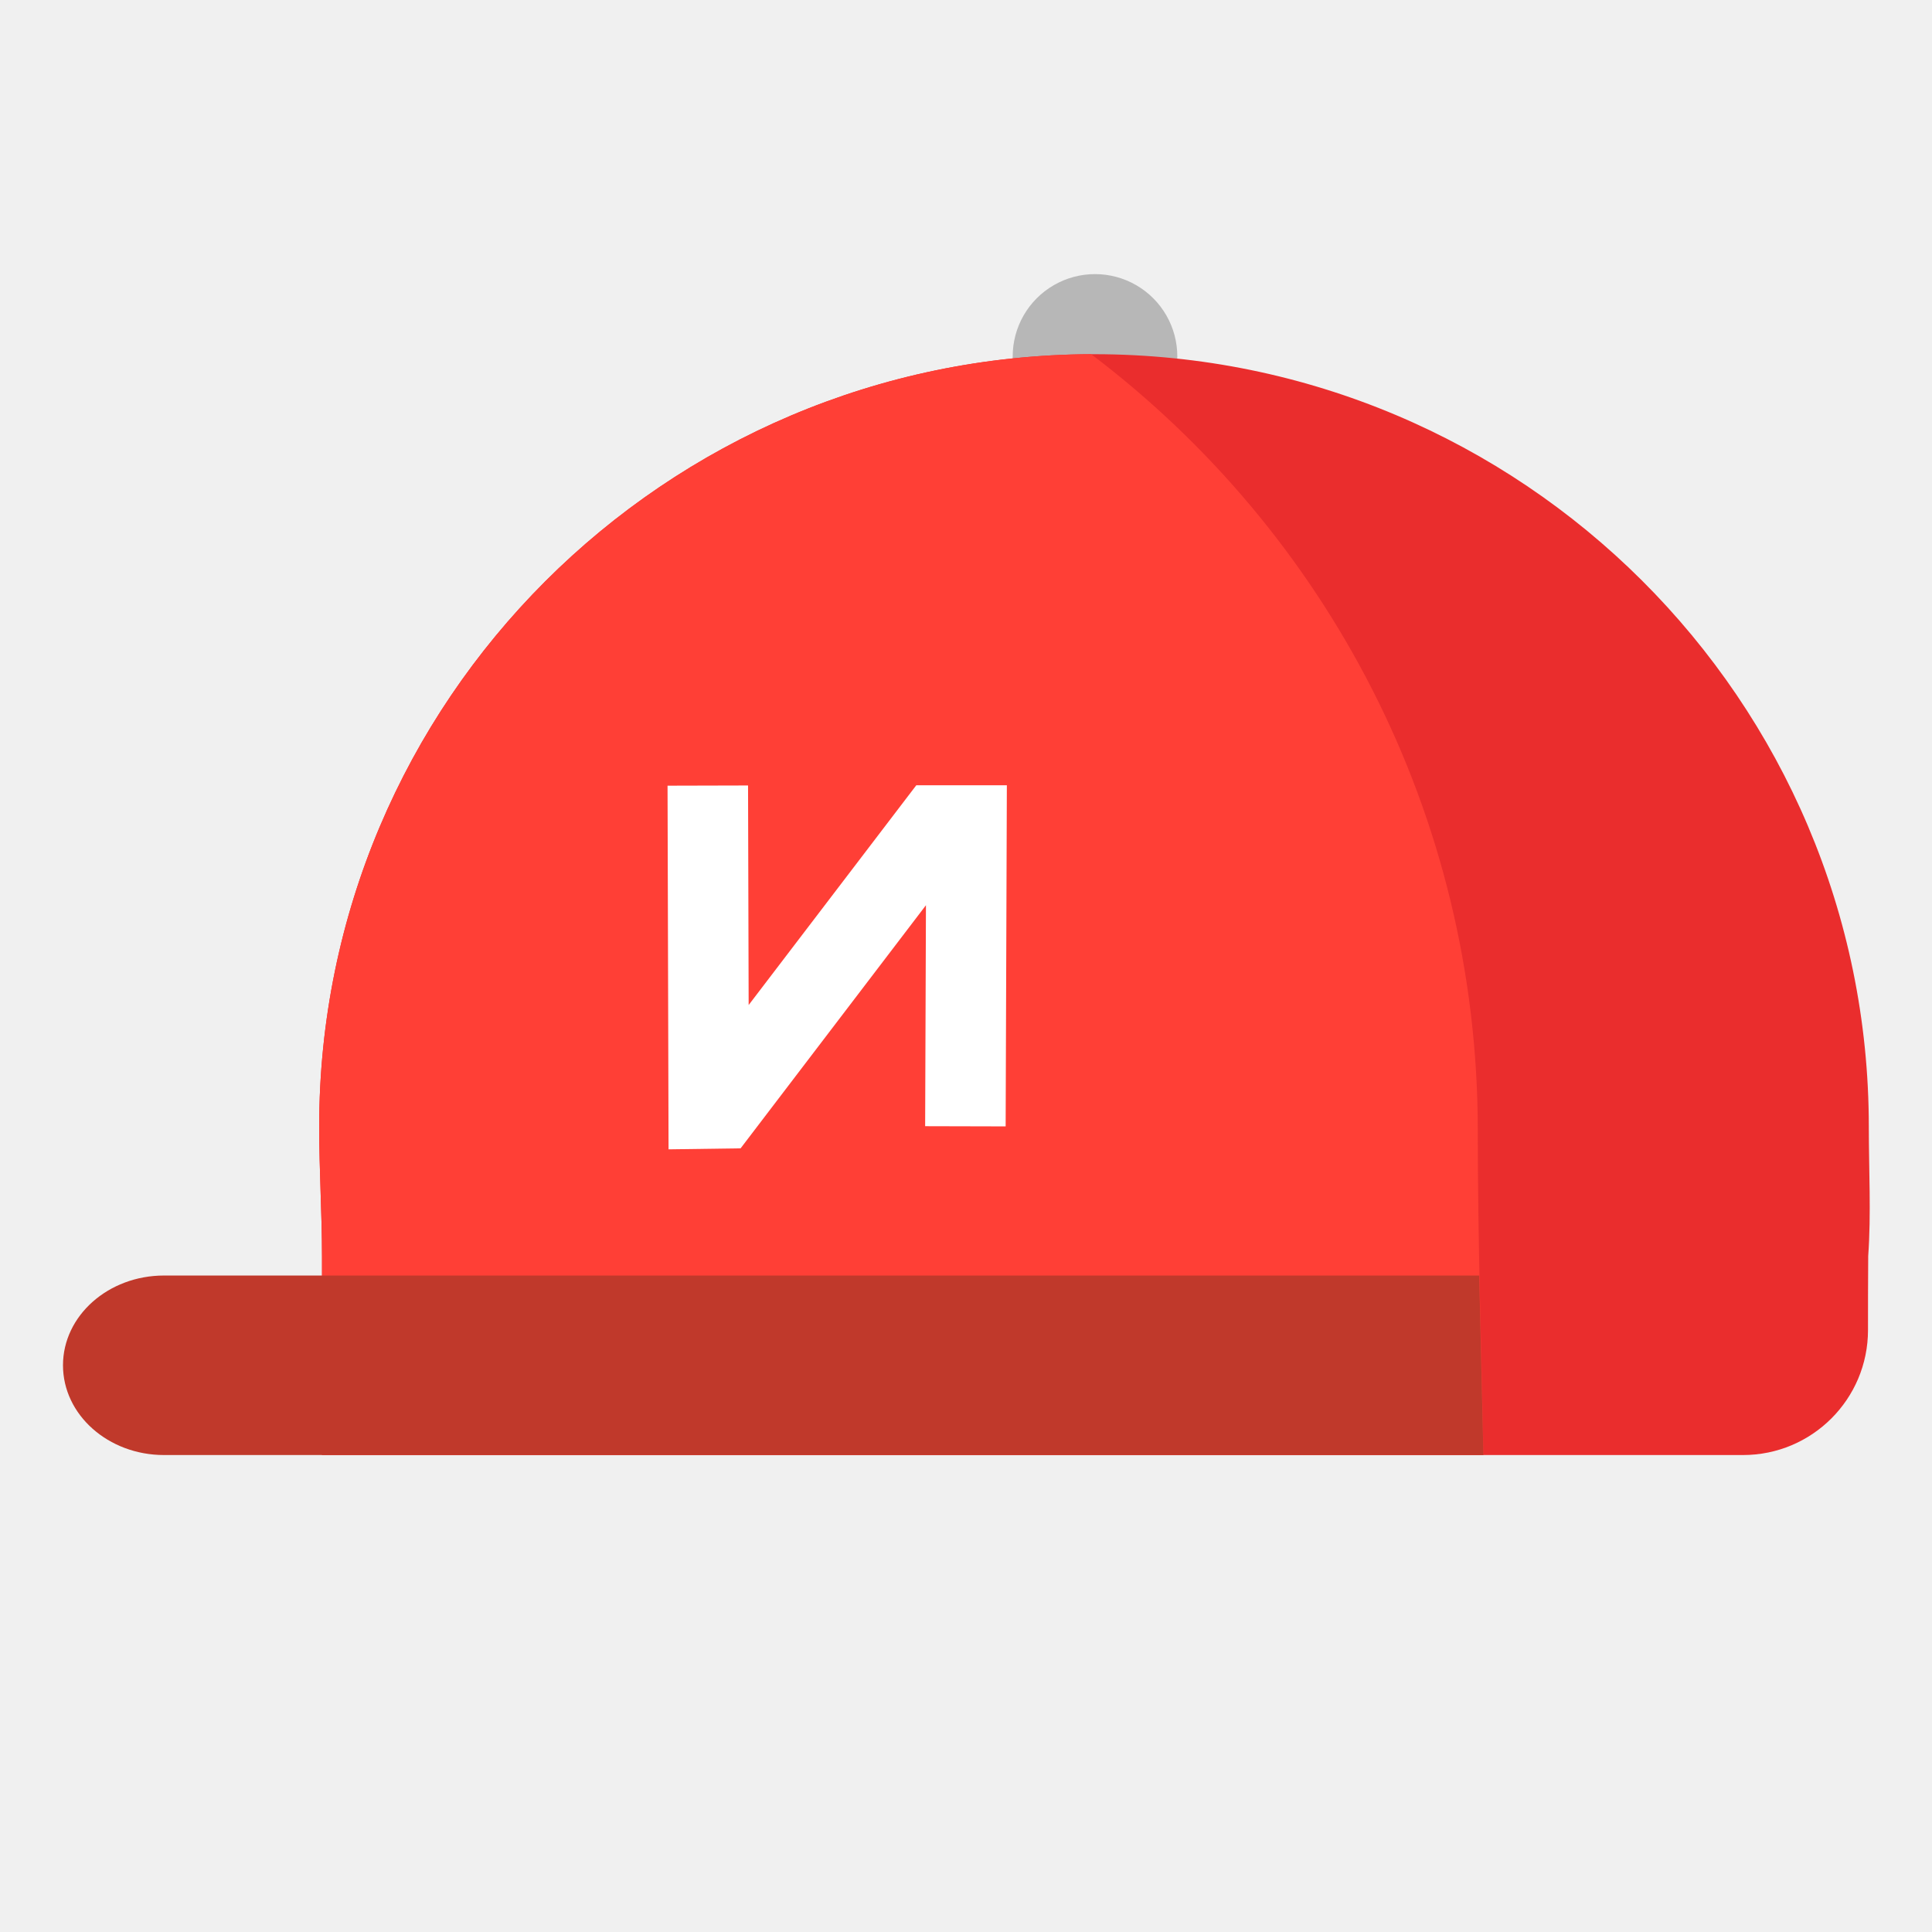
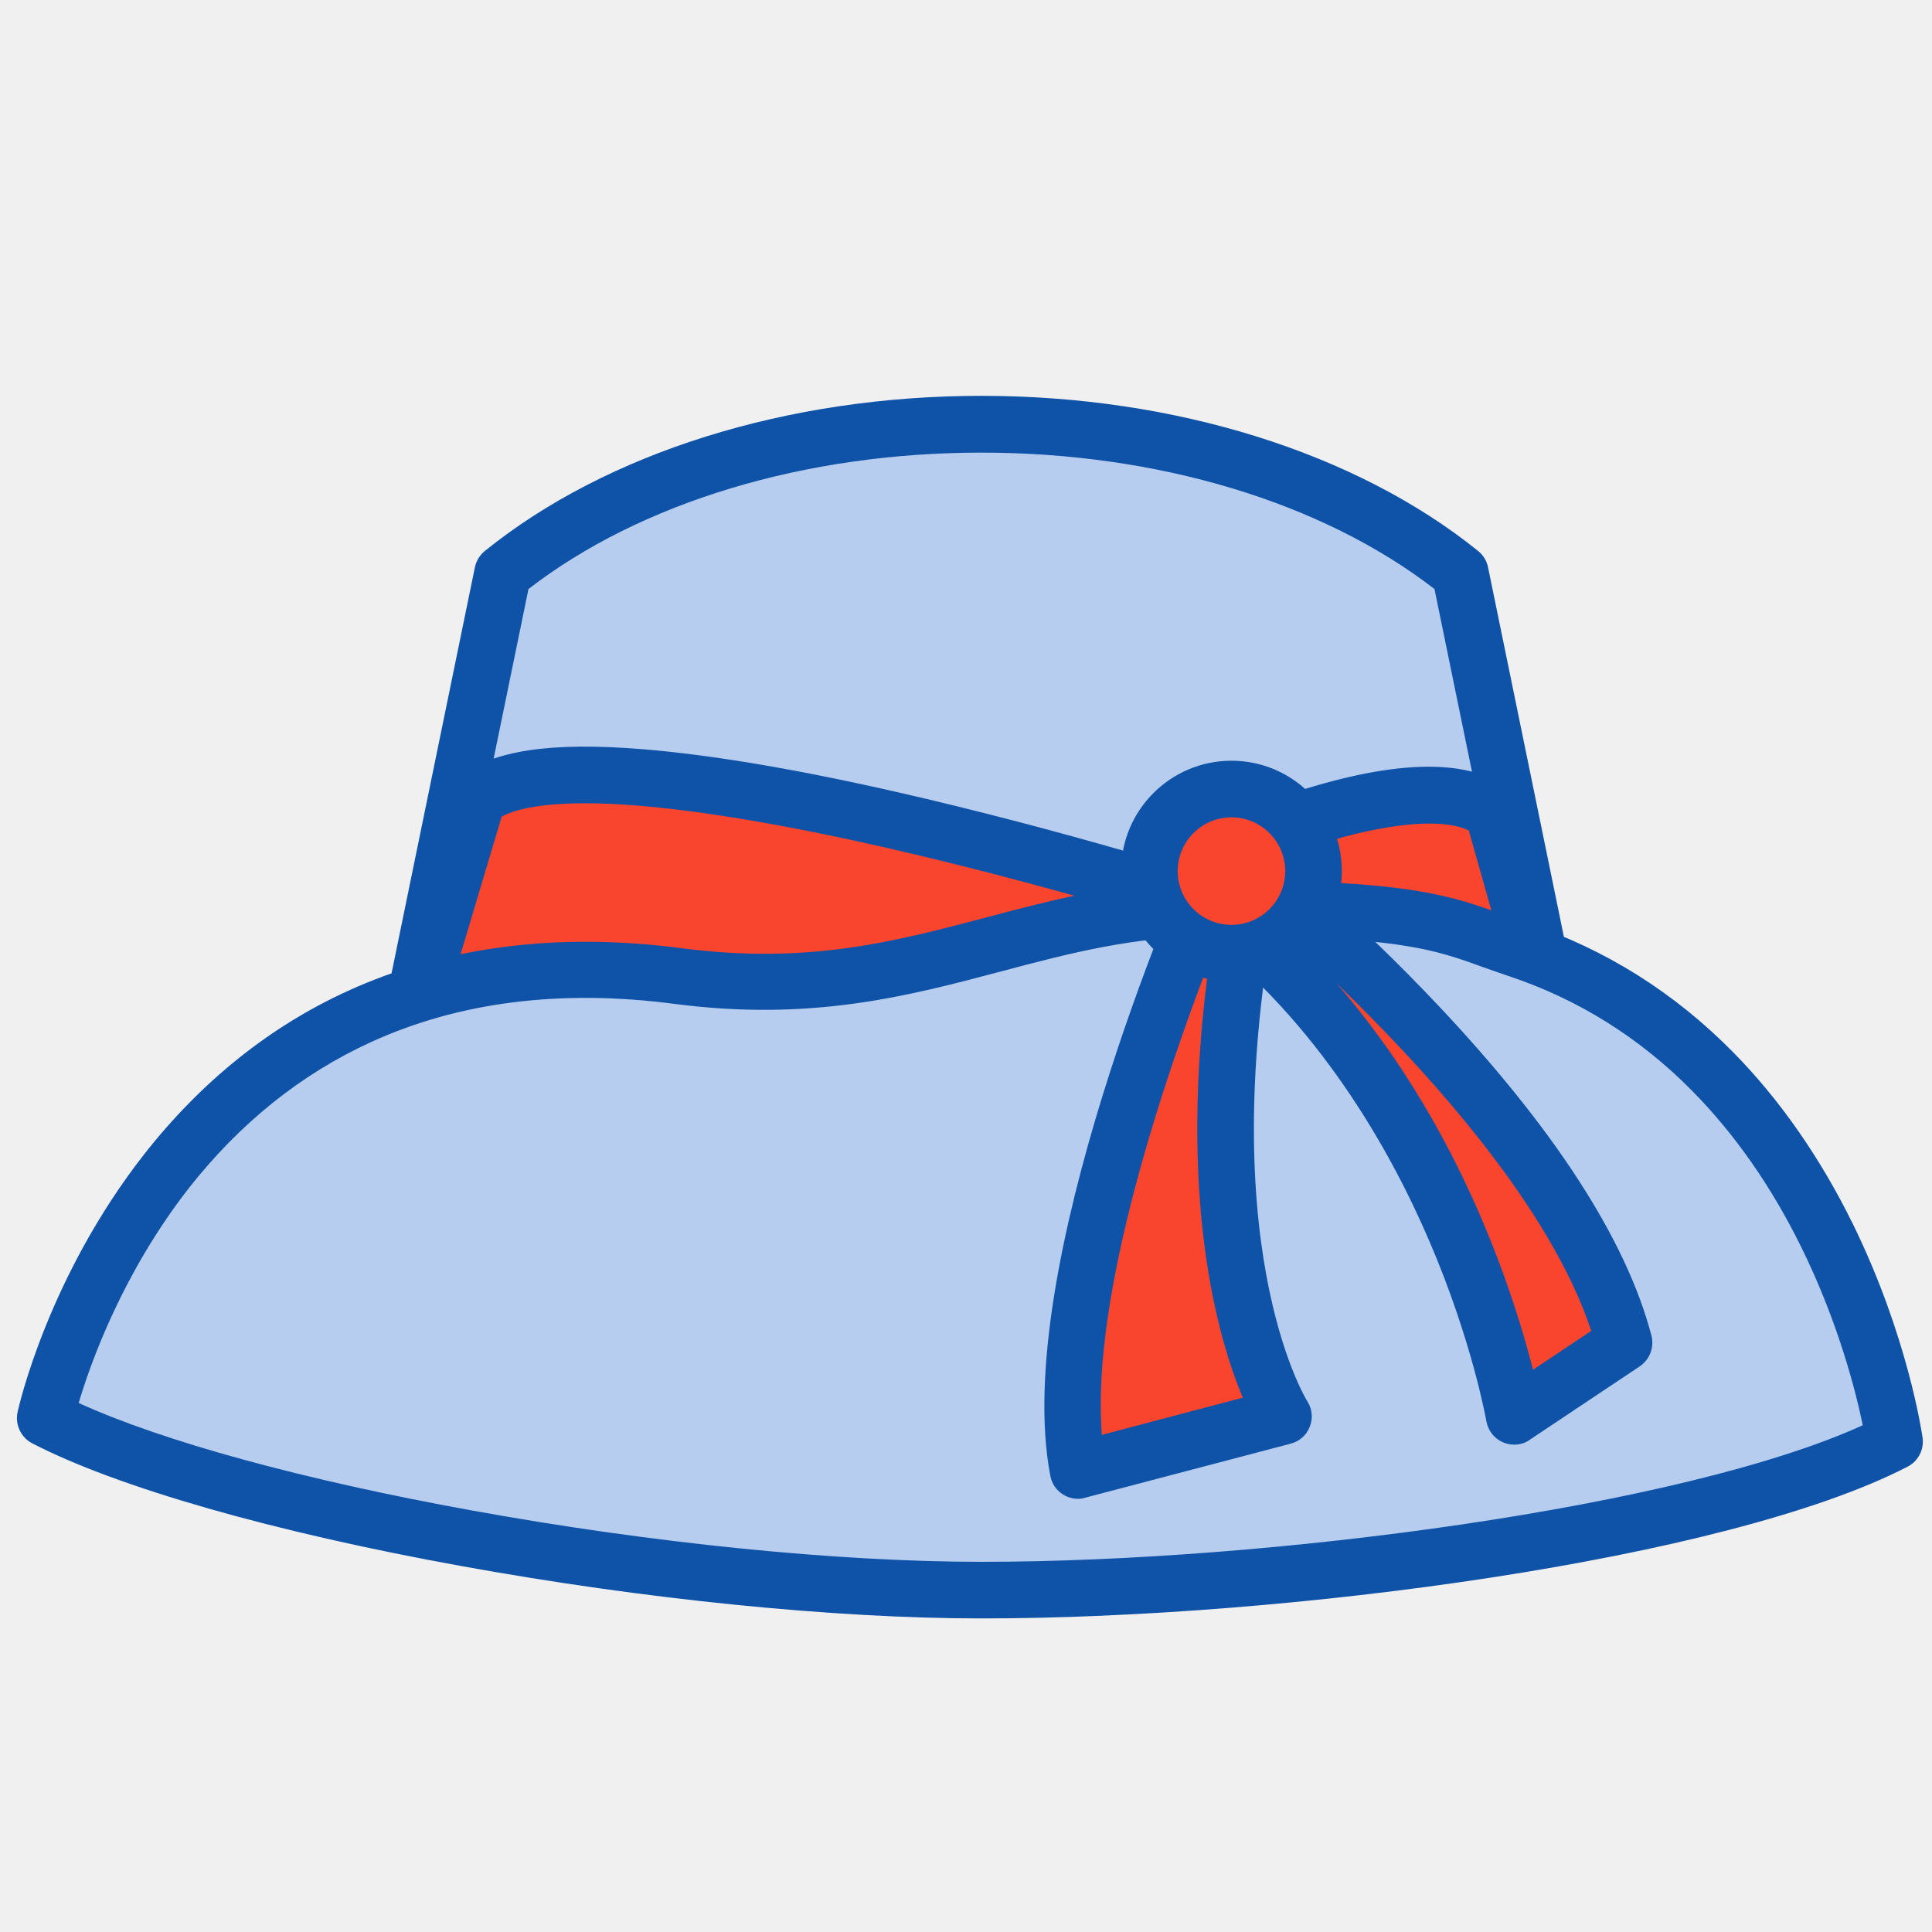
- <svg xmlns="http://www.w3.org/2000/svg" t="1545559573237" class="icon" style="" viewBox="0 0 1024 1024" version="1.1" p-id="29582" width="200" height="200">
+ <svg xmlns="http://www.w3.org/2000/svg" t="1545559565334" class="icon" style="" viewBox="0 0 1024 1024" version="1.1" p-id="29438" width="200" height="200">
  <defs>
    <style type="text/css" />
  </defs>
-   <path d="M580.373 189.12m-43.627 0a43.627 43.627 0 1 0 87.253 0 43.627 43.627 0 1 0-87.253 0Z" fill="#B7B7B7" p-id="29583" />
-   <path d="M990.187 665.707c-0.107 14.187-0.107 26.88-0.107 39.253 0 36.587-29.653 66.24-66.24 66.24H170.667v-105.6c0-22.187-1.493-45.547-1.493-68.48 0-225.6 183.04-408.533 409.173-409.387h1.493c226.773 0 410.667 183.253 410.667 409.387 0 22.933 1.28 46.4-0.32 68.587z" fill="#EA2D2D" p-id="29584" />
-   <path d="M783.253 599.147c0 60.267 2.027 117.333 2.987 172.053H170.667v-105.6c0-22.187-1.493-45.547-1.493-68.48 0-225.6 183.04-408.533 409.173-409.387 124.373 94.08 204.907 243.307 204.907 411.413z" fill="#FF3F36" p-id="29585" />
-   <path d="M784 675.947l2.24 95.253H86.933c-29.547 0-53.547-21.333-53.547-47.573s24-47.573 53.547-47.573H784z" fill="#C0392B" p-id="29586" />
-   <path d="M392.533 608.64l-38.187 0.533-0.533-192.747 42.667-0.107 0.32 116.373 88.853-116.48h48l-0.64 180.8-42.667-0.107 0.427-117.12z" fill="#FFFFFF" p-id="29587" />
+   <path d="M217.4 542.9c59.6 48.1 200.2 78.9 302.8 78.9 102.6 0 243.2-30.8 302.8-78.9l-49-239.1c-59.6-48.1-151.1-78.9-253.7-78.9s-194.1 30.8-253.7 78.9l-49.2 239.1z" fill="#B6CDEF" p-id="29439" />
+   <path d="M520.2 636.8c-103.4 0-248.4-30.8-312.3-82.2-4.4-3.5-6.4-9.2-5.3-14.7l49.1-239.2c0.7-3.4 2.6-6.5 5.3-8.7 64.8-52.3 160.7-82.2 263.2-82.2 102.4 0 198.4 30 263.2 82.2 2.7 2.2 4.6 5.2 5.3 8.7l49.1 239.2c1.1 5.5-0.9 11.2-5.3 14.7-63.8 51.5-208.9 82.2-312.3 82.2zM234 536.7c61.6 43.5 194 70.2 286.2 70.2 92.3 0 224.7-26.7 286.2-70.2l-46.1-224.5c-59.5-46-146.6-72.3-240.1-72.3s-180.6 26.3-240.1 72.3L234 536.7z" fill="#0F53A8" p-id="29440" />
+   <path d="M217.4 542.9c59.6 48.1 367.3-13.6 426.9-61.7 0 0-331.5-105.9-391.1-57.9l-35.8 119.6z" fill="#f9452d" p-id="29441" />
+   <path d="M303.5 575.3h-2.7c-45.5-0.3-75.8-7-92.8-20.7-4.7-3.8-6.7-10.1-5-16L238.8 419c0.9-2.9 2.6-5.5 5-7.4 17.2-13.8 47.9-18.5 96.9-14.5 35.6 2.9 80.6 10.4 133.8 22.5 89.9 20.4 173.6 47 174.4 47.3 5.3 1.7 9.2 6.1 10.2 11.5s-1 11-5.3 14.4c-35.7 28.8-136.4 55.9-220.4 70-48.5 8.2-93.3 12.5-129.9 12.5zM235.1 536c10.4 4.5 29.8 9.1 65.8 9.3 35.4 0.2 79.5-3.9 127.4-12 71.1-12 138.5-30.4 178.2-47.9-32.3-9.6-84.5-24.2-139-36.6-51.7-11.7-95.3-19-129.4-21.8-44.4-3.6-63.8 1.3-72.2 5.8L235.1 536z" fill="#0F53A8" p-id="29442" />
+   <path d="M560.1 537.9c102.6 0 203.3 53.1 262.9 5l-31.7-112.3c-59.6-48-333.8 107.3-231.2 107.3z" fill="#f9452d" p-id="29443" />
+   <path d="M756.6 578c-28 0-58.5-5.8-89.8-11.7-34.7-6.6-70.7-13.4-106.6-13.4-20.7 0-33.1-6.2-36.8-18.3-4.9-16.1 7.9-33.5 41.7-56.4 33.6-22.8 80.3-45.2 121.7-58.5 54.5-17.5 92.9-17.8 114.1-0.7 2.4 2 4.2 4.6 5 7.6l31.7 112.3c1.6 5.8-0.3 12-5 15.8-21.9 17.4-47.7 23.3-76 23.3z m-199.4-55.1c0.9 0 1.9 0.1 3 0.1 38.8 0 76.1 7.1 112.2 13.9 53.8 10.2 100.9 19.1 133.4-0.1l-27.3-96.6c-12.7-6.3-39-4.5-72.1 5-32.5 9.4-69.8 25.5-102.4 44.2-26.3 15-40.2 26.6-46.8 33.5z" fill="#0F53A8" p-id="29444" />
+   <path d="M24 751.6c92.9 48.1 336.4 91.2 496.2 91.2s391.1-30.8 483.9-78.9c0 0-28.6-203.6-199.2-260.6-36.8-12.3-46.3-22.2-160.7-22.2-103.6 0-162.7 52.1-284.6 36.1C83.3 481.2 24 751.6 24 751.6z" fill="#B6CDEF" p-id="29445" />
+   <path d="M520.2 857.8c-78 0-178.6-10.1-275.9-27.8-99.4-18-182.2-41.7-227.2-65-6-3.1-9.2-9.9-7.8-16.5 0.6-2.9 16.2-71.7 67.1-136.7 30.2-38.5 66.5-67.7 108-86.6 51.7-23.6 111.3-31.2 177.2-22.6 66.6 8.7 112.6-3.5 161.3-16.4 36.8-9.7 74.8-19.8 121.3-19.8 101.6 0 123.9 8 152.1 18.2 4.2 1.5 8.6 3.1 13.4 4.7 41.2 13.8 77.8 36.8 109 68.5 24.7 25.1 46 55.7 63.3 90.8 29.2 59.5 36.7 111.3 37 113.4 0.9 6.3-2.3 12.5-8 15.4-96.1 49.6-329.6 80.4-490.8 80.4zM41.7 743.6c44.4 20.3 119.1 40.8 208 56.9 95.6 17.4 194.2 27.3 270.5 27.3 152.8 0 371.8-28.9 467.1-72.4-3.6-17.5-12.9-54.5-32.7-94.6-15.8-32.1-35.2-59.8-57.7-82.6-27.7-28.1-60.3-48.5-96.8-60.7-5.1-1.7-9.7-3.4-14.1-4.9-26.4-9.6-45.6-16.5-141.9-16.5-42.6 0-77.1 9.1-113.6 18.8-49.4 13.1-100.5 26.6-172.9 17.2-60.2-7.9-114.3-1.1-160.9 20.2-37.1 16.9-69.7 43.1-96.9 77.8C64.9 675 48 722.4 41.7 743.6z" fill="#0F53A8" p-id="29446" />
+   <path d="M644.3 461.7S551 673 571.4 779.4l108.8-28.6s-56.7-88.7-15.7-289h-20.2z" fill="#f9452d" p-id="29447" />
+   <path d="M571.4 794.4c-2.8 0-5.6-0.8-8-2.3-3.5-2.2-6-5.8-6.7-9.9-21.1-109.7 70-317.8 73.9-326.6 2.4-5.4 7.8-8.9 13.7-8.9h20.2c4.5 0 8.8 2 11.6 5.5s4 8.1 3.1 12.5c-39.3 192.1 13.1 277.1 13.7 278 2.6 4 3.1 9.1 1.3 13.5-1.7 4.5-5.5 7.8-10.2 9l-108.8 28.6c-1.2 0.4-2.5 0.6-3.8 0.6zM641 509.5c-23.6 61.4-62.9 176.6-57 251l74.7-19.7c-13.3-31.7-35-106.5-17.7-231.3z" fill="#0F53A8" p-id="29448" />
+   <path d="M664.5 461.7s165.7 133.5 196.4 250.2l-58.3 38.9S773.4 580 644.3 481.3l20.2-19.6z" fill="#f9452d" p-id="29449" />
+   <path d="M802.6 765.7c-2 0-4-0.4-5.9-1.2-4.7-2-8-6.2-8.9-11.3-0.1-0.4-7.4-42.2-30.1-95.1-20.7-48.3-58.7-116.2-122.6-165-3.5-2.7-5.6-6.7-5.9-11.1s1.4-8.6 4.6-11.7l20.2-19.5c5.4-5.2 13.9-5.6 19.8-0.9 1.7 1.4 42.8 34.6 88.2 82.7 61.8 65.5 100 124.5 113.3 175.3 1.6 6.2-0.9 12.7-6.2 16.3l-58.3 38.9c-2.4 1.8-5.3 2.6-8.2 2.6z m-94.2-244.5c9.6 11 18.7 22.8 27.4 35.1 19.1 27.3 35.9 57.8 49.9 90.7 13.8 32.5 22.2 60.7 26.8 79l30.9-20.6c-21.9-66.4-87.4-138.3-135-184.2z" fill="#0F53A8" p-id="29450" />
+   <path d="M652.7 461.7m-43.5 0a43.5 43.5 0 1 0 87 0 43.5 43.5 0 1 0-87 0Z" fill="#f9452d" p-id="29451" />
+   <path d="M652.7 520.2c-32.2 0-58.5-26.2-58.5-58.5s26.2-58.5 58.5-58.5 58.5 26.2 58.5 58.5-26.2 58.5-58.5 58.5z m0-87c-15.7 0-28.5 12.8-28.5 28.5s12.8 28.5 28.5 28.5 28.5-12.8 28.5-28.5-12.8-28.5-28.5-28.5z" fill="#0F53A8" p-id="29452" />
</svg>
